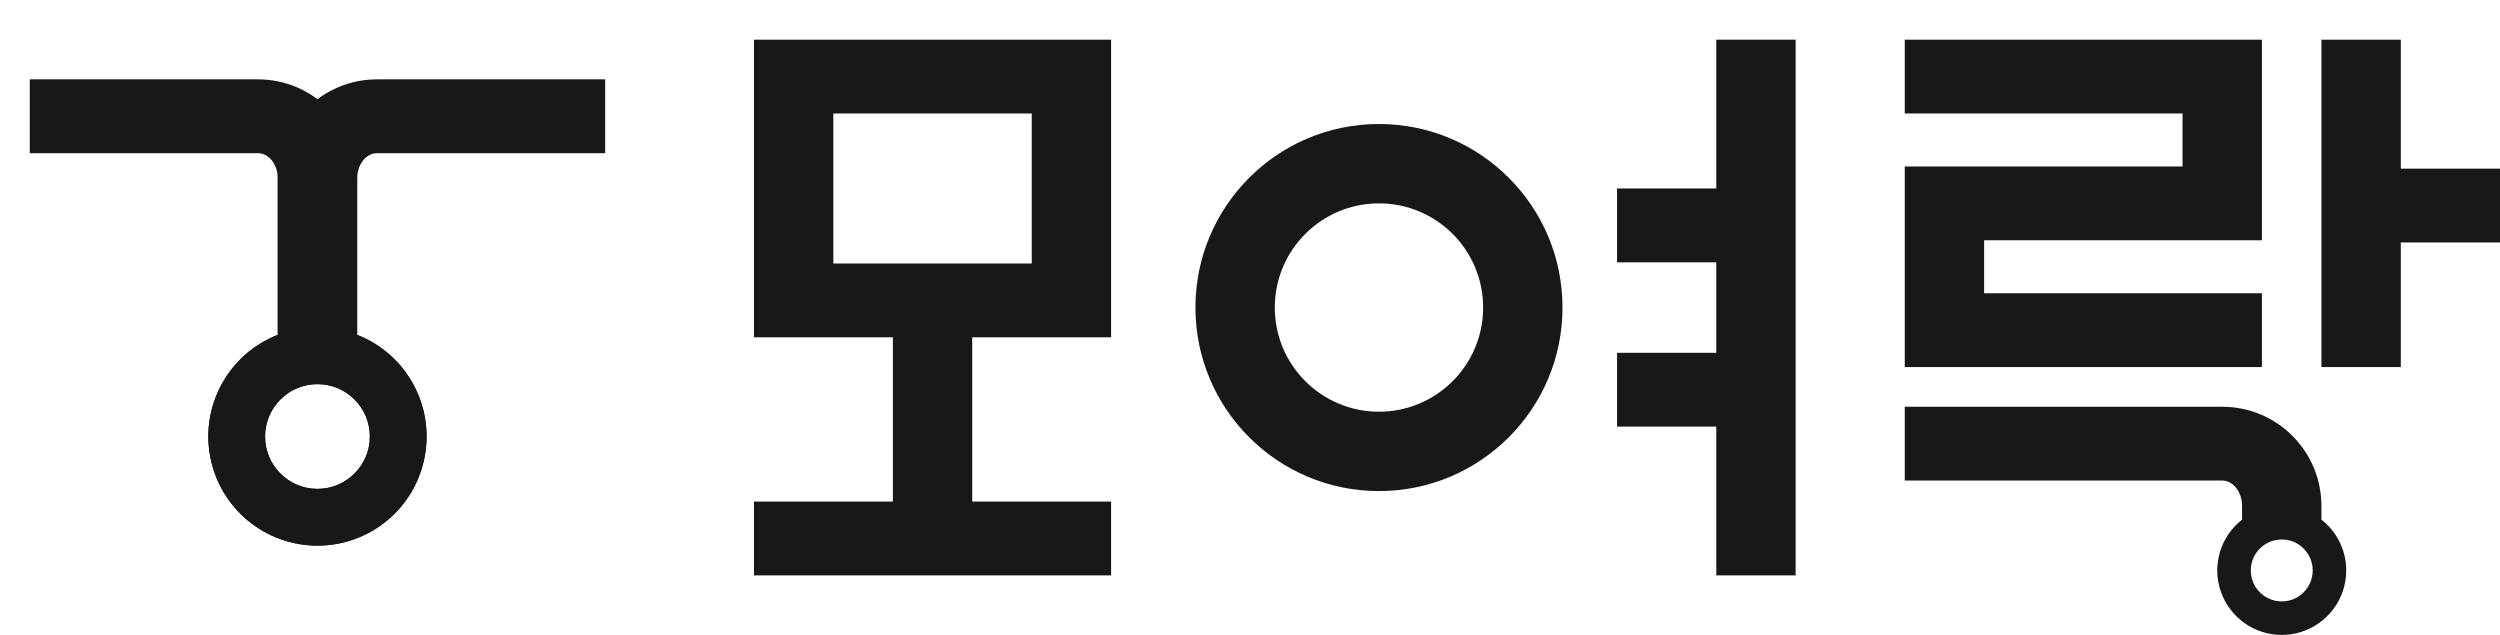
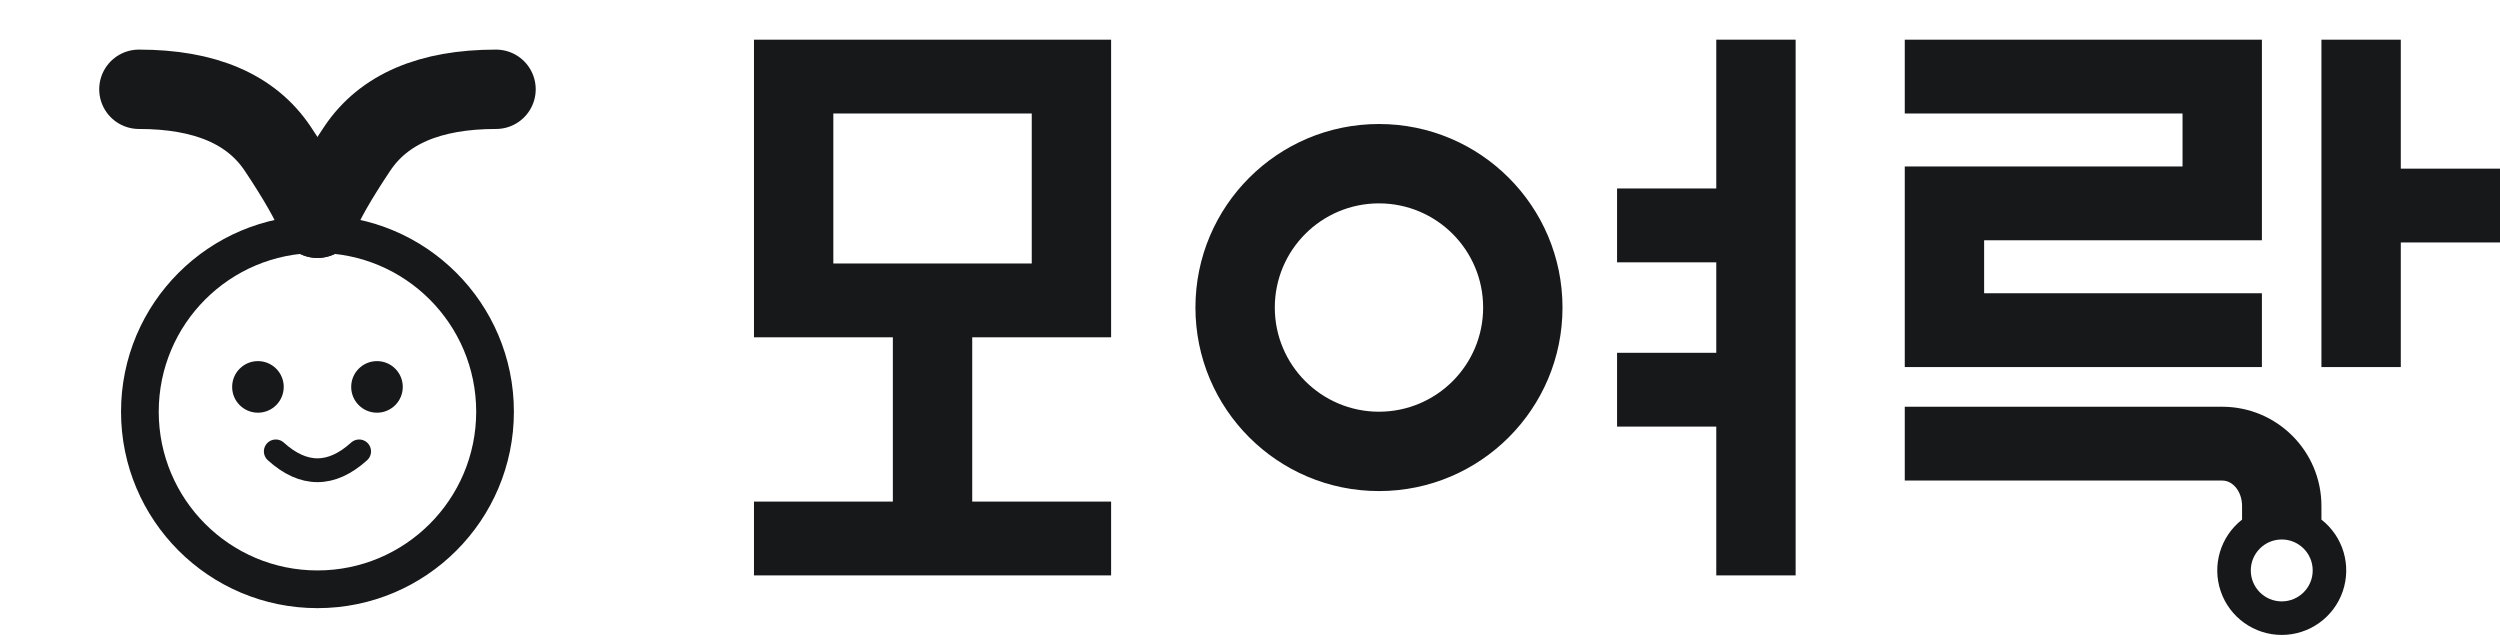
<svg xmlns="http://www.w3.org/2000/svg" width="252" height="64" viewBox="0 0 252 64" role="img" aria-label="모여락 최종 단색 가로형">
-   <path fill="#17181A" fill-rule="evenodd" d="M3 8 H26 A10 10 0 0 1 36 18 V33.753 A11 11 0 1 1 28 33.753 V18 A2 2.56 0 0 0 26 15.44 H3 Z M26.72 44 A5.28 5.28 0 1 0 37.28 44 A5.28 5.28 0 1 0 26.72 44 Z" />
-   <g transform="matrix(-1 0 0 1 64 0)">
-     <path fill="#17181A" fill-rule="evenodd" d="M3 8 H26 A10 10 0 0 1 36 18 V33.753 A11 11 0 1 1 28 33.753 V18 A2 2.56 0 0 0 26 15.44 H3 Z M26.72 44 A5.28 5.28 0 1 0 37.28 44 A5.28 5.28 0 1 0 26.72 44 Z" />
-   </g>
+   <path d="M14 9 Q24 9 28 15 Q31 19.5 32 22" fill="none" stroke="#17181A" stroke-width="8" stroke-linecap="round" stroke-linejoin="round" />
+   <path d="M50 9 Q40 9 36 15 Q33 19.5 32 22" fill="none" stroke="#17181A" stroke-width="8" stroke-linecap="round" stroke-linejoin="round" />
+   <path fill="#17181A" fill-rule="evenodd" d="M12.2 41.5 A19.8 19.8 0 1 0 51.8 41.5 A19.8 19.8 0 1 0 12.2 41.5 Z M16 41.5 A16 16 0 1 0 48 41.5 A16 16 0 1 0 16 41.5 Z" />
+   <circle cx="26" cy="39" r="2.6" fill="#17181A" />
+   <circle cx="38" cy="39" r="2.6" fill="#17181A" />
+   <path d="M27.8 45.5 Q32 49.3 36.2 45.5" fill="none" stroke="#17181A" stroke-width="2.4" stroke-linecap="round" />
  <g transform="translate(76 0)">
    <g transform="translate(0 0)">
      <path fill="#17181A" fill-rule="evenodd" d="M0 4 H36 V34 H0 Z M8 11.44 H28 V26.56 H8 Z M14 34 H22 V50.56 H14 Z M0 50.56 H36 V58 H0 Z" />
    </g>
    <g transform="translate(45 0)">
      <path fill="#17181A" fill-rule="evenodd" d="M-0.5 31 A18.5 18.5 0 1 0 36.5 31 A18.5 18.5 0 1 0 -0.5 31 Z M7.5 31 A10.5 10.5 0 1 0 28.5 31 A10.5 10.5 0 1 0 7.5 31 Z M42 19 H52 V26.44 H42 Z M42 35.56 H52 V43 H42 Z M52 4 H60 V58 H52 Z" />
    </g>
    <g transform="translate(116 0)">
      <path fill="#17181A" fill-rule="evenodd" d="M0 4 L36 4 L36 24.22 L8 24.22 L8 29.56 L36 29.56 L36 37 L0 37 L0 16.78 L28 16.78 L28 11.44 L0 11.44 Z" />
      <path fill="#17181A" fill-rule="evenodd" d="M42 4 H50 V37 H42 Z M50 17 H60 V24.44 H50 Z" />
      <path fill="#17181A" fill-rule="evenodd" d="M0 41 H32 A10 10 0 0 1 42 51 V52.377 A6.5 6.5 0 1 1 34 52.377 V51 A2 2.56 0 0 0 32 48.44 H0 Z M34.88 57.5 A3.12 3.12 0 1 0 41.12 57.5 A3.12 3.12 0 1 0 34.88 57.5 Z" />
    </g>
  </g>
</svg>
